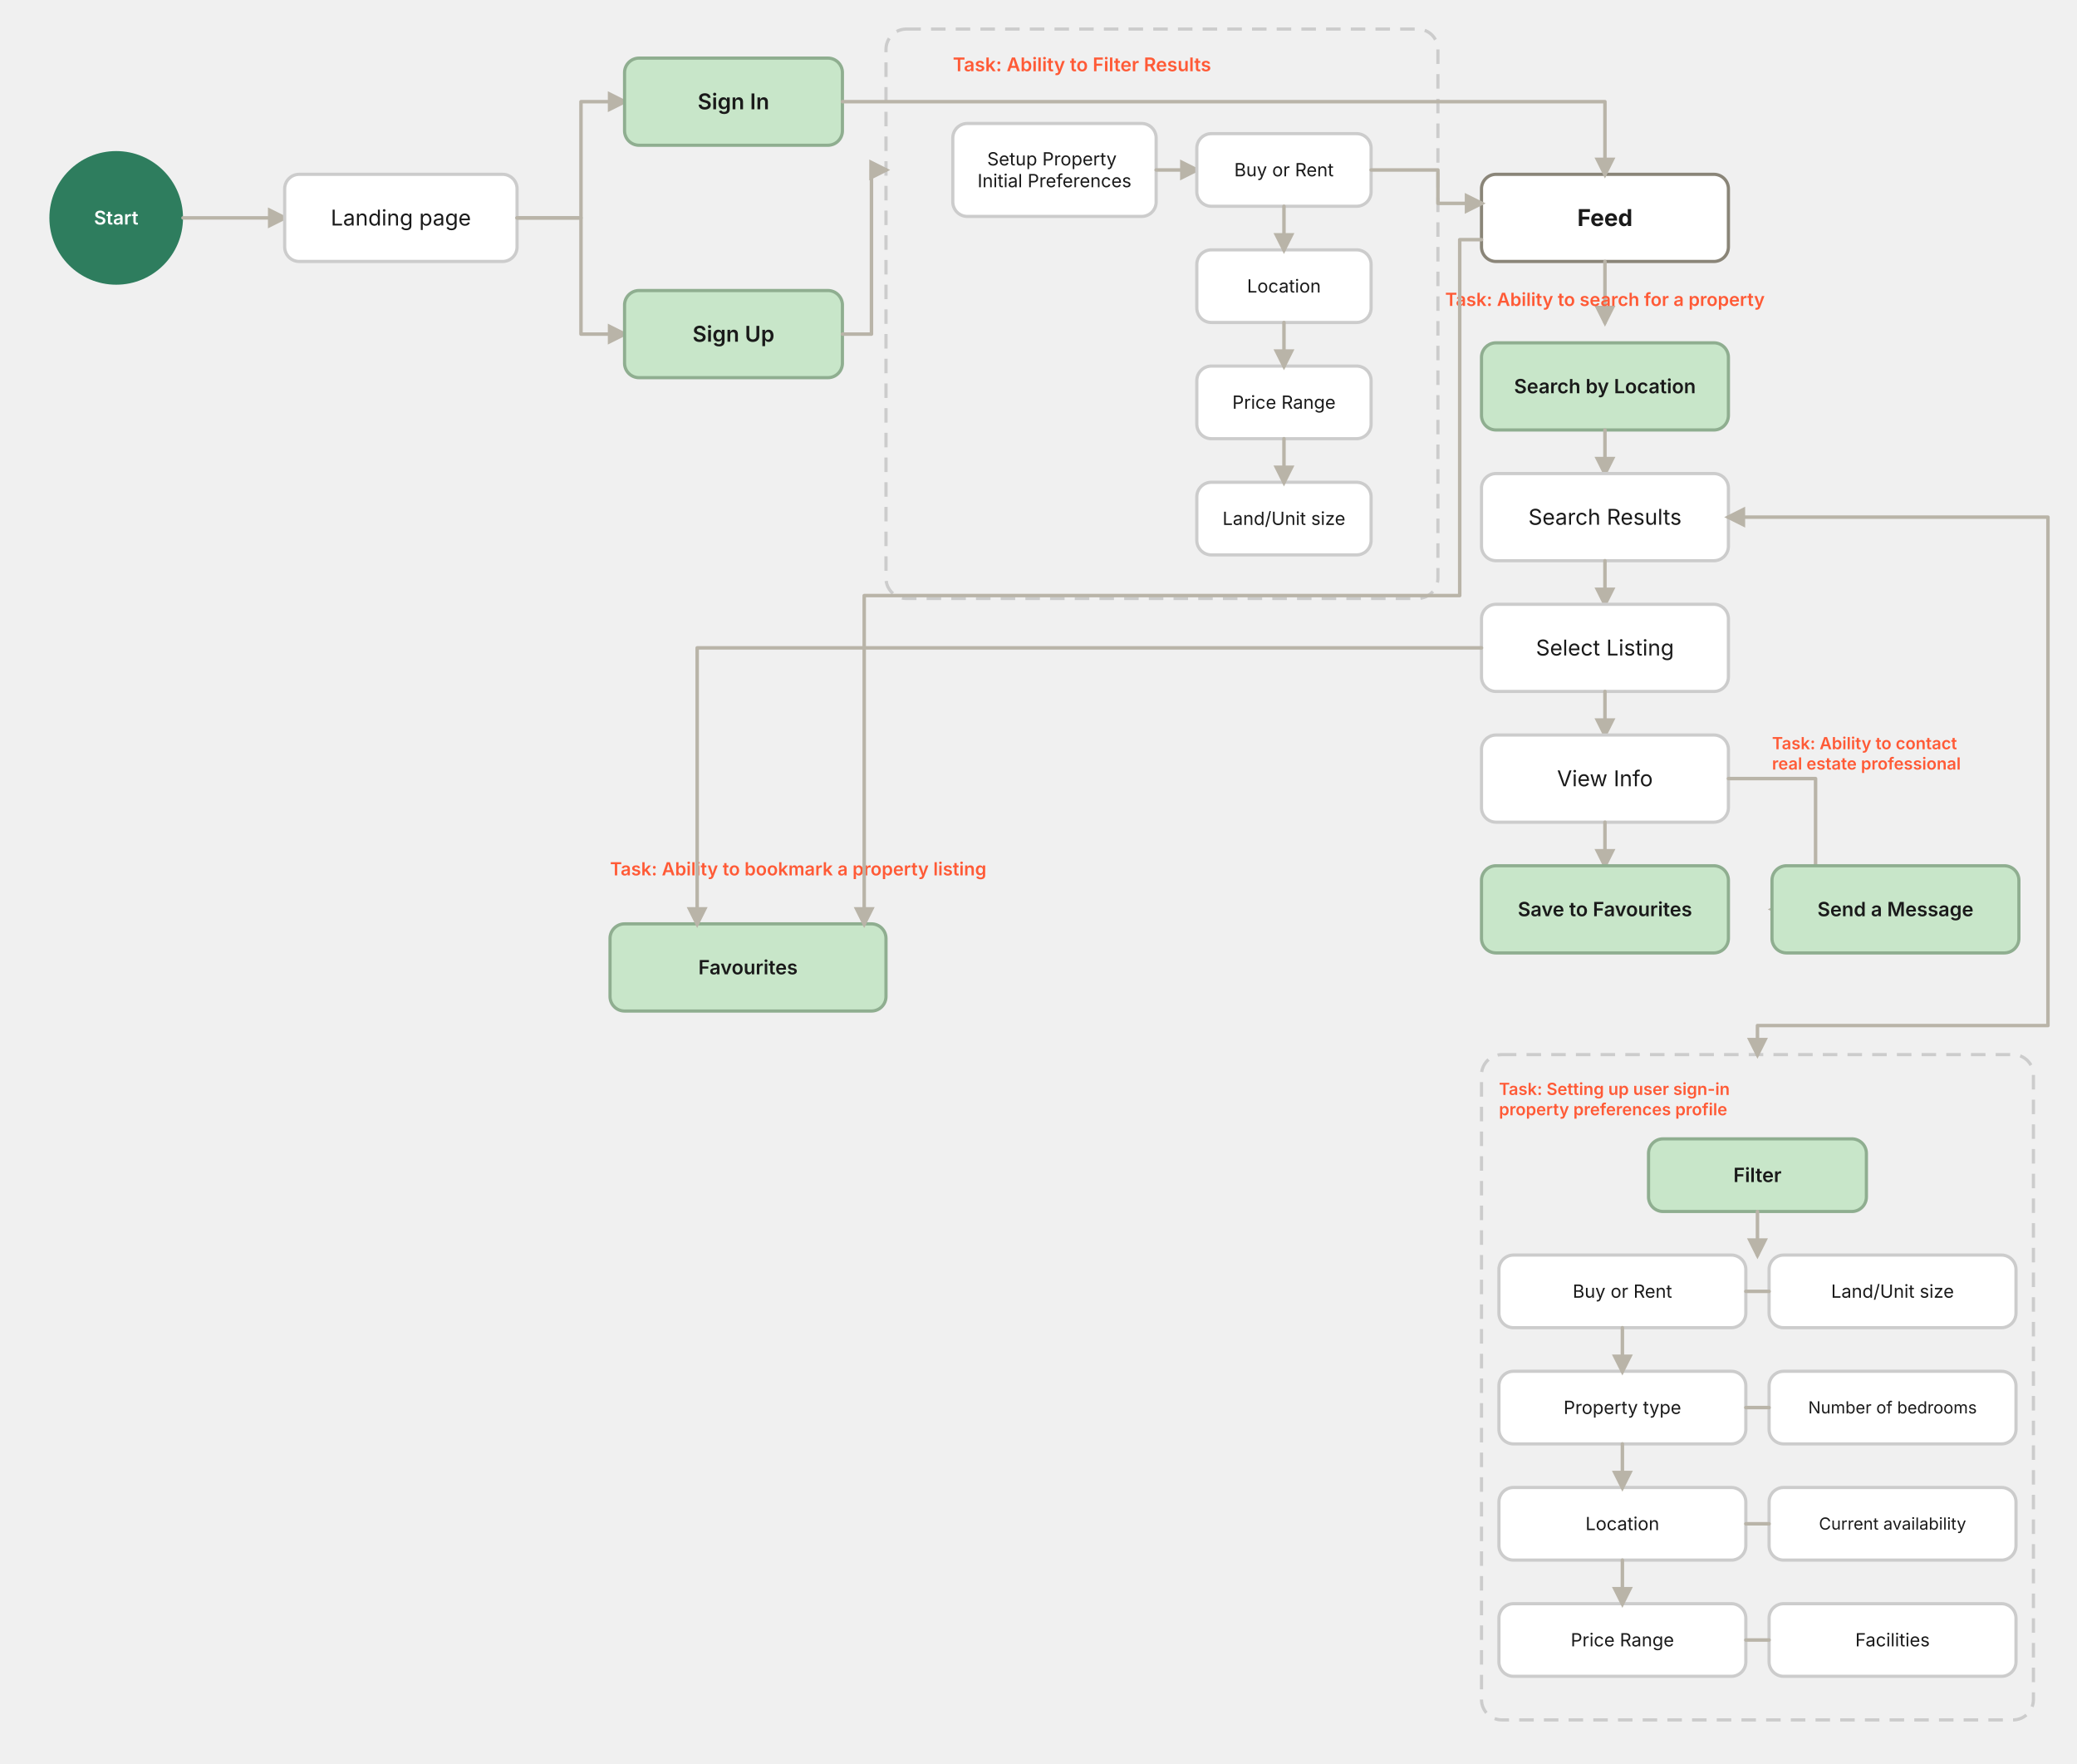
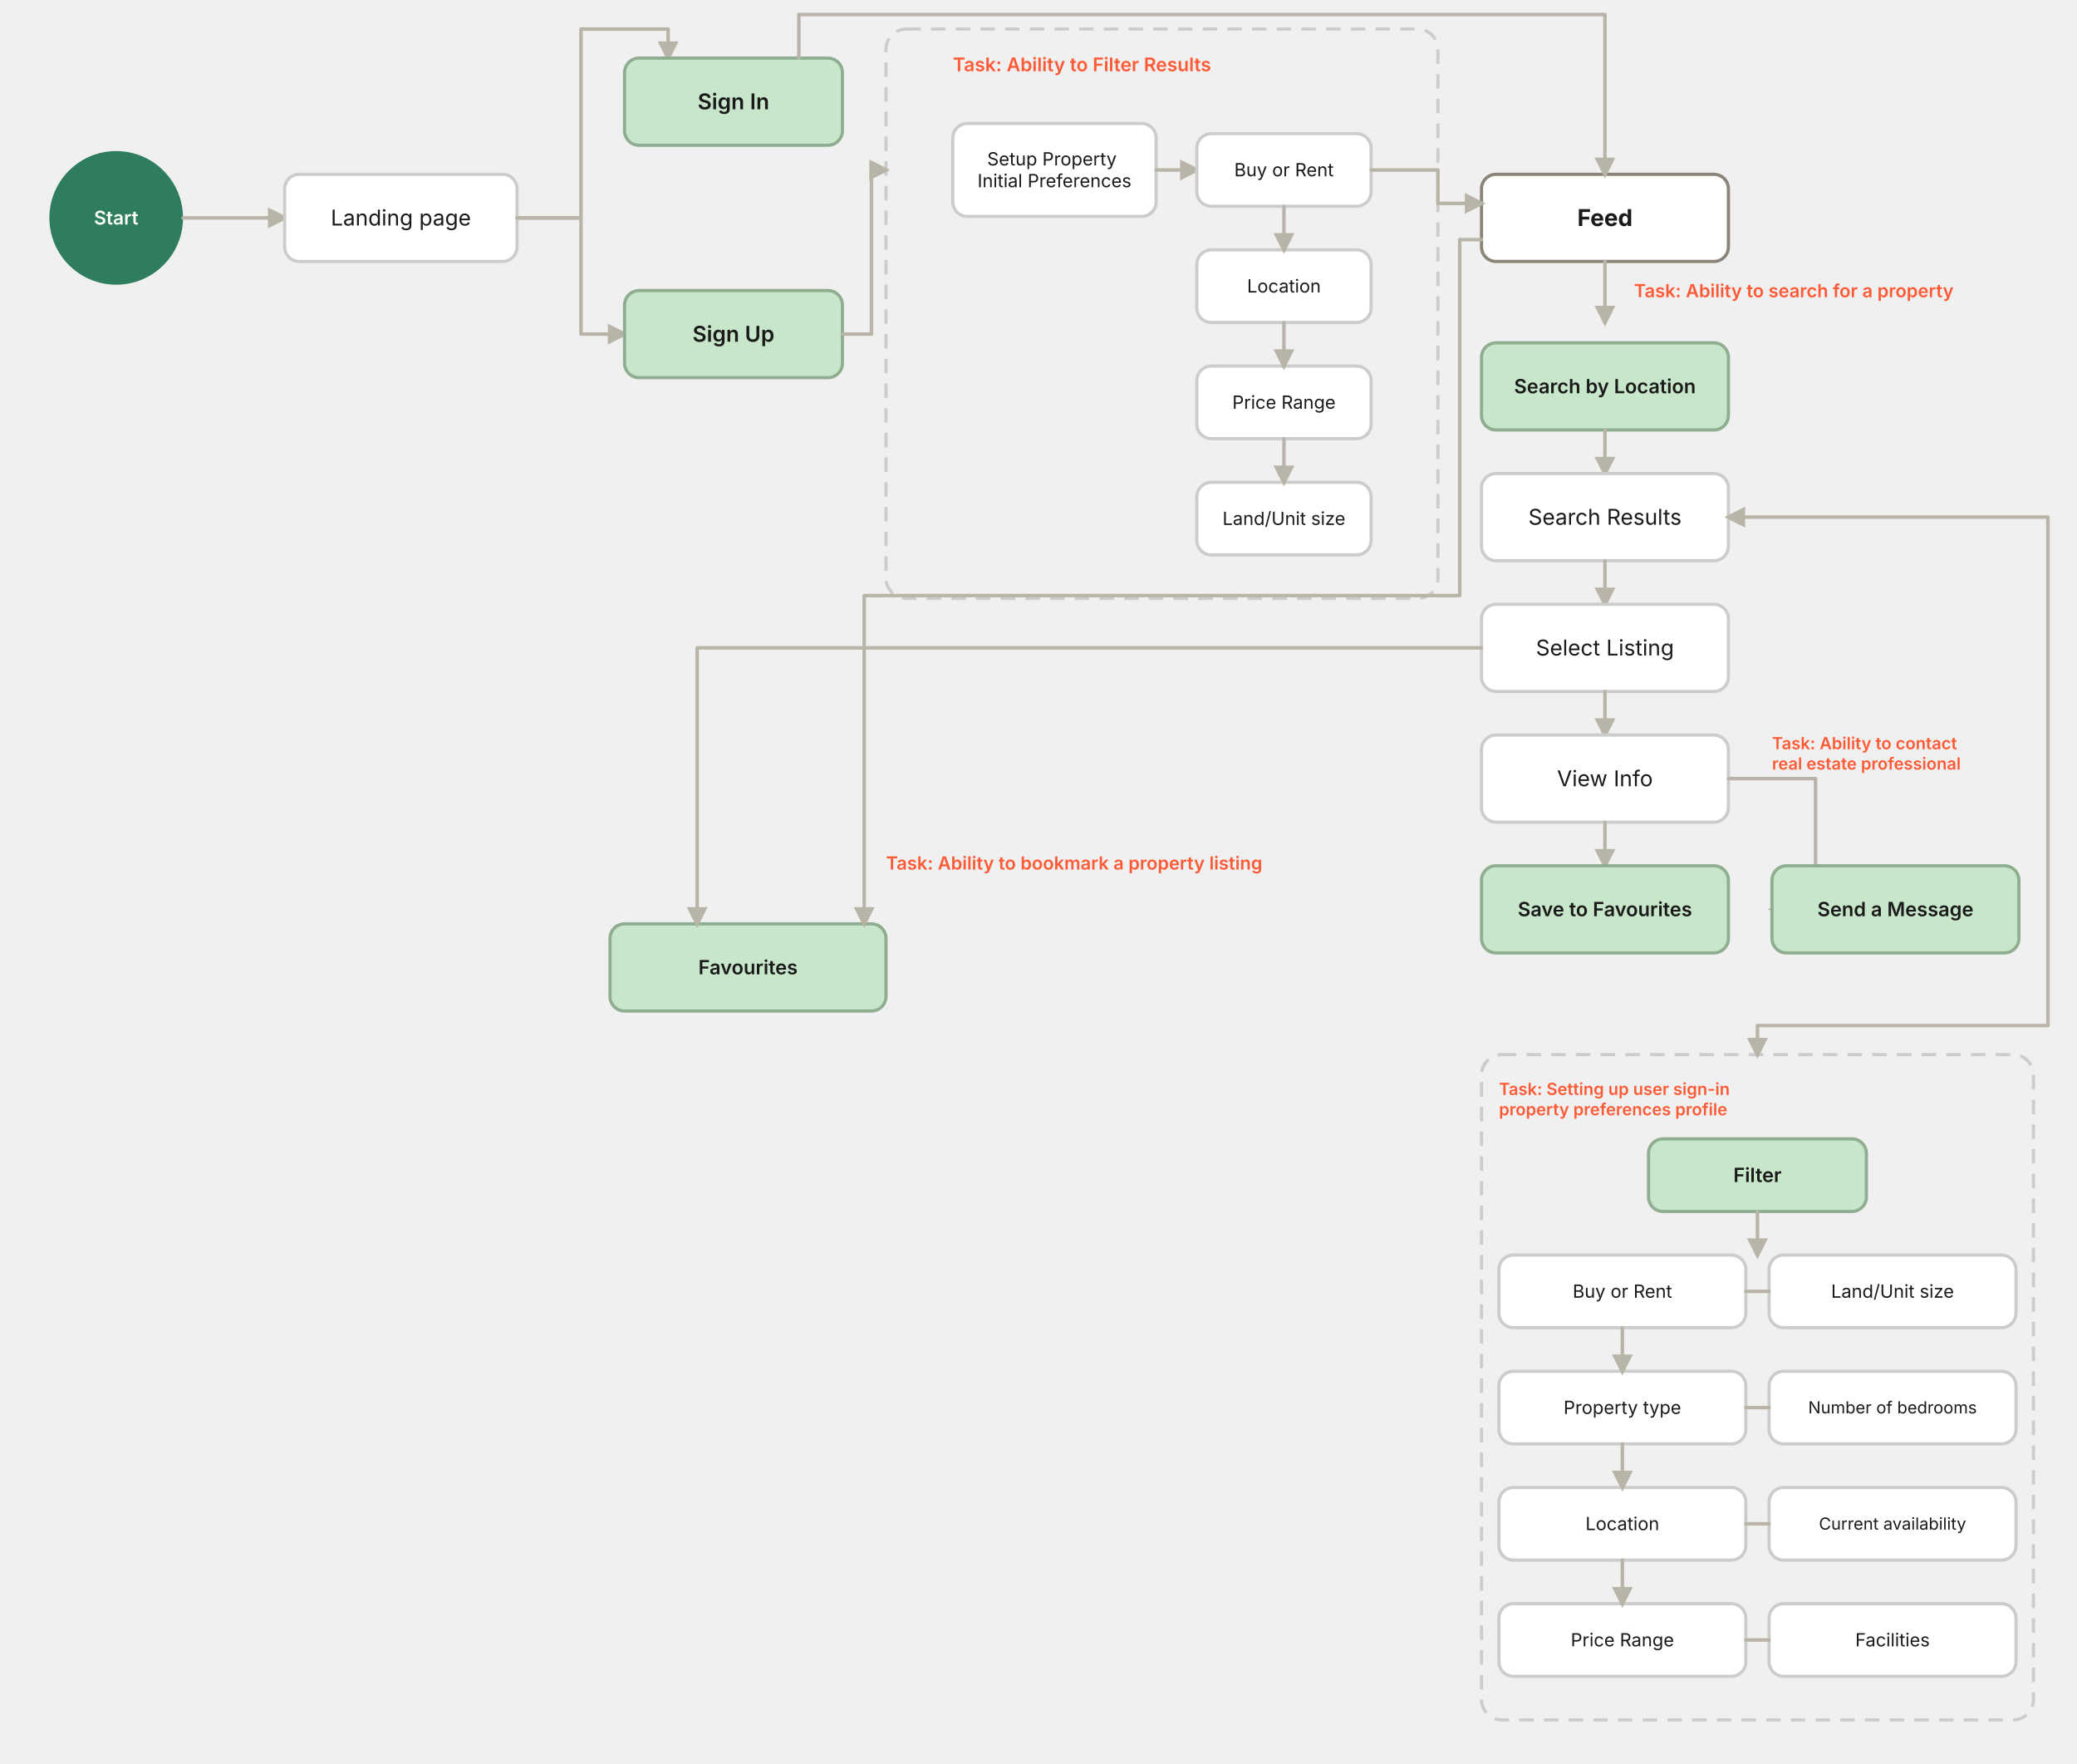
<svg xmlns="http://www.w3.org/2000/svg" width="1430" height="1214" viewBox="0 0 1430 1214" fill="none">
  <defs>
    <marker id="arrow" viewBox="0 0 10 10" refX="8" refY="5" markerWidth="6" markerHeight="6" orient="auto-start-reverse">
      <path d="M0,0 L10,5 L0,10 z" fill="#B9B4A8" />
    </marker>
  </defs>
  <circle cx="80" cy="150" r="46" fill="#2E7D5E" />
  <text text-anchor="middle" font-family="'Inter', -apple-system, system-ui, sans-serif" font-size="13" font-weight="600" fill="#fff">
    <tspan x="80" y="154.55">Start</tspan>
  </text>
  <path d="M126,150 H196" fill="none" stroke="#B9B4A8" stroke-width="2.4" stroke-linejoin="round" stroke-linecap="round" marker-end="url(#arrow)" />
  <rect x="196" y="120" width="160" height="60" rx="10" fill="#fff" stroke="#CCCCCC" stroke-width="2.2" />
  <text text-anchor="middle" font-family="'Inter', -apple-system, system-ui, sans-serif" font-size="15" font-weight="400" fill="#1a1a1a">
    <tspan x="276" y="155.25">Landing page</tspan>
  </text>
-   <path d="M356,150 H400 V70 H430" fill="none" stroke="#B9B4A8" stroke-width="2.4" stroke-linejoin="round" stroke-linecap="round" marker-end="url(#arrow)" />
+   <path d="M356,150 H400 V20 H460 V40" fill="none" stroke="#B9B4A8" stroke-width="2.4" stroke-linejoin="round" stroke-linecap="round" marker-end="url(#arrow)" />
  <path d="M356,150 H400 V230 H430" fill="none" stroke="#B9B4A8" stroke-width="2.4" stroke-linejoin="round" stroke-linecap="round" marker-end="url(#arrow)" />
  <rect x="430" y="40" width="150" height="60" rx="10" fill="#C8E6C9" stroke="#8FAE90" stroke-width="2.2" />
  <text text-anchor="middle" font-family="'Inter', -apple-system, system-ui, sans-serif" font-size="15" font-weight="600" fill="#1a1a1a">
    <tspan x="505" y="75.25">Sign In</tspan>
  </text>
  <rect x="430" y="200" width="150" height="60" rx="10" fill="#C8E6C9" stroke="#8FAE90" stroke-width="2.2" />
  <text text-anchor="middle" font-family="'Inter', -apple-system, system-ui, sans-serif" font-size="15" font-weight="600" fill="#1a1a1a">
    <tspan x="505" y="235.25">Sign Up</tspan>
  </text>
  <rect x="610" y="20" width="380" height="392" rx="14" fill="none" stroke="#CCCCCC" stroke-width="2.2" stroke-dasharray="10 7" />
  <text text-anchor="start" font-family="'Inter', -apple-system, system-ui, sans-serif" font-size="13" font-weight="600" fill="#ff5a36">
    <tspan x="656" y="49.05">Task: Ability to Filter Results</tspan>
  </text>
  <rect x="656" y="85" width="140" height="64" rx="10" fill="#fff" stroke="#CCCCCC" stroke-width="2.2" />
  <text text-anchor="middle" font-family="'Inter', -apple-system, system-ui, sans-serif" font-size="12.5" font-weight="400" fill="#1a1a1a">
    <tspan x="726" y="113.875">Setup Property</tspan>
    <tspan x="726" y="128.875">Initial Preferences</tspan>
  </text>
  <path d="M796,117 H824" fill="none" stroke="#B9B4A8" stroke-width="2.4" stroke-linejoin="round" stroke-linecap="round" marker-end="url(#arrow)" />
  <rect x="824" y="92" width="120" height="50" rx="10" fill="#fff" stroke="#CCCCCC" stroke-width="2.2" />
  <text text-anchor="middle" font-family="'Inter', -apple-system, system-ui, sans-serif" font-size="12.5" font-weight="400" fill="#1a1a1a">
    <tspan x="884" y="121.375">Buy or Rent</tspan>
  </text>
  <rect x="824" y="172" width="120" height="50" rx="10" fill="#fff" stroke="#CCCCCC" stroke-width="2.2" />
  <text text-anchor="middle" font-family="'Inter', -apple-system, system-ui, sans-serif" font-size="12.5" font-weight="400" fill="#1a1a1a">
    <tspan x="884" y="201.375">Location</tspan>
  </text>
  <path d="M884,142 V172" fill="none" stroke="#B9B4A8" stroke-width="2.4" stroke-linejoin="round" stroke-linecap="round" marker-end="url(#arrow)" />
  <rect x="824" y="252" width="120" height="50" rx="10" fill="#fff" stroke="#CCCCCC" stroke-width="2.2" />
  <text text-anchor="middle" font-family="'Inter', -apple-system, system-ui, sans-serif" font-size="12.5" font-weight="400" fill="#1a1a1a">
    <tspan x="884" y="281.375">Price Range</tspan>
  </text>
  <path d="M884,222 V252" fill="none" stroke="#B9B4A8" stroke-width="2.4" stroke-linejoin="round" stroke-linecap="round" marker-end="url(#arrow)" />
  <rect x="824" y="332" width="120" height="50" rx="10" fill="#fff" stroke="#CCCCCC" stroke-width="2.2" />
  <text text-anchor="middle" font-family="'Inter', -apple-system, system-ui, sans-serif" font-size="12.5" font-weight="400" fill="#1a1a1a">
    <tspan x="884" y="361.375">Land/Unit size</tspan>
  </text>
  <path d="M884,302 V332" fill="none" stroke="#B9B4A8" stroke-width="2.4" stroke-linejoin="round" stroke-linecap="round" marker-end="url(#arrow)" />
  <path d="M580,230 H600 V117 H610" fill="none" stroke="#B9B4A8" stroke-width="2.4" stroke-linejoin="round" stroke-linecap="round" marker-end="url(#arrow)" />
  <rect x="1020" y="120" width="170" height="60" rx="10" fill="#fff" stroke="#8a8578" stroke-width="2.2" />
  <text text-anchor="middle" font-family="'Inter', -apple-system, system-ui, sans-serif" font-size="16" font-weight="700" fill="#1a1a1a">
    <tspan x="1105" y="155.6">Feed</tspan>
  </text>
-   <path d="M580,70 H1105 V120" fill="none" stroke="#B9B4A8" stroke-width="2.4" stroke-linejoin="round" stroke-linecap="round" marker-end="url(#arrow)" />
+   <path d="M550,40 V10 H1105 V120" fill="none" stroke="#B9B4A8" stroke-width="2.4" stroke-linejoin="round" stroke-linecap="round" marker-end="url(#arrow)" />
  <path d="M944,117 H990 V140 H1020" fill="none" stroke="#B9B4A8" stroke-width="2.4" stroke-linejoin="round" stroke-linecap="round" marker-end="url(#arrow)" />
  <path d="M1105,180 V222" fill="none" stroke="#B9B4A8" stroke-width="2.4" stroke-linejoin="round" stroke-linecap="round" marker-end="url(#arrow)" />
-   <text text-anchor="middle" font-family="'Inter', -apple-system, system-ui, sans-serif" font-size="12.5" font-weight="600" fill="#ff5a36">
-     <tspan x="1105" y="210.625">Task: Ability to search for a property</tspan>
+   <text text-anchor="start" font-family="'Inter', -apple-system, system-ui, sans-serif" font-size="12.5" font-weight="600" fill="#ff5a36">
+     <tspan x="1125" y="204.625">Task: Ability to search for a property</tspan>
  </text>
  <rect x="1020" y="236" width="170" height="60" rx="10" fill="#C8E6C9" stroke="#8FAE90" stroke-width="2.2" />
  <text text-anchor="middle" font-family="'Inter', -apple-system, system-ui, sans-serif" font-size="13.5" font-weight="600" fill="#1a1a1a">
    <tspan x="1105" y="270.725">Search by Location</tspan>
  </text>
  <path d="M1105,296 V326" fill="none" stroke="#B9B4A8" stroke-width="2.4" stroke-linejoin="round" stroke-linecap="round" marker-end="url(#arrow)" />
  <rect x="1020" y="326" width="170" height="60" rx="10" fill="#fff" stroke="#CCCCCC" stroke-width="2.2" />
  <text text-anchor="middle" font-family="'Inter', -apple-system, system-ui, sans-serif" font-size="15" font-weight="400" fill="#1a1a1a">
    <tspan x="1105" y="361.25">Search Results</tspan>
  </text>
  <path d="M1105,386 V416" fill="none" stroke="#B9B4A8" stroke-width="2.4" stroke-linejoin="round" stroke-linecap="round" marker-end="url(#arrow)" />
  <rect x="1020" y="416" width="170" height="60" rx="10" fill="#fff" stroke="#CCCCCC" stroke-width="2.2" />
  <text text-anchor="middle" font-family="'Inter', -apple-system, system-ui, sans-serif" font-size="15" font-weight="400" fill="#1a1a1a">
    <tspan x="1105" y="451.25">Select Listing</tspan>
  </text>
  <path d="M1105,476 V506" fill="none" stroke="#B9B4A8" stroke-width="2.4" stroke-linejoin="round" stroke-linecap="round" marker-end="url(#arrow)" />
  <rect x="1020" y="506" width="170" height="60" rx="10" fill="#fff" stroke="#CCCCCC" stroke-width="2.2" />
  <text text-anchor="middle" font-family="'Inter', -apple-system, system-ui, sans-serif" font-size="15" font-weight="400" fill="#1a1a1a">
    <tspan x="1105" y="541.25">View Info</tspan>
  </text>
  <path d="M1105,566 V596" fill="none" stroke="#B9B4A8" stroke-width="2.4" stroke-linejoin="round" stroke-linecap="round" marker-end="url(#arrow)" />
  <rect x="1020" y="596" width="170" height="60" rx="10" fill="#C8E6C9" stroke="#8FAE90" stroke-width="2.2" />
  <text text-anchor="middle" font-family="'Inter', -apple-system, system-ui, sans-serif" font-size="13.5" font-weight="600" fill="#1a1a1a">
    <tspan x="1105" y="630.725">Save to Favourites</tspan>
  </text>
  <text text-anchor="start" font-family="'Inter', -apple-system, system-ui, sans-serif" font-size="11.5" font-weight="600" fill="#ff5a36">
    <tspan x="1220" y="515.775">Task: Ability to contact</tspan>
    <tspan x="1220" y="529.775">real estate professional</tspan>
  </text>
  <path d="M1190,536 H1250 V626 H1220" fill="none" stroke="#B9B4A8" stroke-width="2.4" stroke-linejoin="round" stroke-linecap="round" marker-end="url(#arrow)" />
  <rect x="1220" y="596" width="170" height="60" rx="10" fill="#C8E6C9" stroke="#8FAE90" stroke-width="2.2" />
  <text text-anchor="middle" font-family="'Inter', -apple-system, system-ui, sans-serif" font-size="13.5" font-weight="600" fill="#1a1a1a">
    <tspan x="1305" y="630.725">Send a Message</tspan>
  </text>
  <rect x="1020" y="726" width="380" height="458" rx="14" fill="none" stroke="#CCCCCC" stroke-width="2.2" stroke-dasharray="10 7" />
  <text text-anchor="start" font-family="'Inter', -apple-system, system-ui, sans-serif" font-size="11.5" font-weight="600" fill="#ff5a36">
    <tspan x="1032" y="753.775">Task: Setting up user sign-in</tspan>
    <tspan x="1032" y="767.775">property preferences profile</tspan>
  </text>
  <rect x="1135" y="784" width="150" height="50" rx="10" fill="#C8E6C9" stroke="#8FAE90" stroke-width="2.2" />
  <text text-anchor="middle" font-family="'Inter', -apple-system, system-ui, sans-serif" font-size="13.5" font-weight="600" fill="#1a1a1a">
    <tspan x="1210" y="813.725">Filter</tspan>
  </text>
  <path d="M1210,834 V864" fill="none" stroke="#B9B4A8" stroke-width="2.4" stroke-linejoin="round" stroke-linecap="round" marker-end="url(#arrow)" />
  <rect x="1032" y="864" width="170" height="50" rx="10" fill="#fff" stroke="#CCCCCC" stroke-width="2.2" />
  <text text-anchor="middle" font-family="'Inter', -apple-system, system-ui, sans-serif" font-size="12.5" font-weight="400" fill="#1a1a1a">
    <tspan x="1117" y="893.375">Buy or Rent</tspan>
  </text>
  <rect x="1032" y="944" width="170" height="50" rx="10" fill="#fff" stroke="#CCCCCC" stroke-width="2.2" />
  <text text-anchor="middle" font-family="'Inter', -apple-system, system-ui, sans-serif" font-size="12.5" font-weight="400" fill="#1a1a1a">
    <tspan x="1117" y="973.375">Property type</tspan>
  </text>
  <path d="M1117,914 V944" fill="none" stroke="#B9B4A8" stroke-width="2.4" stroke-linejoin="round" stroke-linecap="round" marker-end="url(#arrow)" />
  <rect x="1032" y="1024" width="170" height="50" rx="10" fill="#fff" stroke="#CCCCCC" stroke-width="2.2" />
  <text text-anchor="middle" font-family="'Inter', -apple-system, system-ui, sans-serif" font-size="12.5" font-weight="400" fill="#1a1a1a">
    <tspan x="1117" y="1053.375">Location</tspan>
  </text>
  <path d="M1117,994 V1024" fill="none" stroke="#B9B4A8" stroke-width="2.4" stroke-linejoin="round" stroke-linecap="round" marker-end="url(#arrow)" />
  <rect x="1032" y="1104" width="170" height="50" rx="10" fill="#fff" stroke="#CCCCCC" stroke-width="2.2" />
  <text text-anchor="middle" font-family="'Inter', -apple-system, system-ui, sans-serif" font-size="12.5" font-weight="400" fill="#1a1a1a">
    <tspan x="1117" y="1133.375">Price Range</tspan>
  </text>
  <path d="M1117,1074 V1104" fill="none" stroke="#B9B4A8" stroke-width="2.4" stroke-linejoin="round" stroke-linecap="round" marker-end="url(#arrow)" />
  <rect x="1218" y="864" width="170" height="50" rx="10" fill="#fff" stroke="#CCCCCC" stroke-width="2.2" />
  <text text-anchor="middle" font-family="'Inter', -apple-system, system-ui, sans-serif" font-size="12.5" font-weight="400" fill="#1a1a1a">
    <tspan x="1303" y="893.375">Land/Unit size</tspan>
  </text>
  <path d="M1202,889 H1218" fill="none" stroke="#B9B4A8" stroke-width="2.4" stroke-linejoin="round" stroke-linecap="round" />
  <rect x="1218" y="944" width="170" height="50" rx="10" fill="#fff" stroke="#CCCCCC" stroke-width="2.2" />
  <text text-anchor="middle" font-family="'Inter', -apple-system, system-ui, sans-serif" font-size="11.5" font-weight="400" fill="#1a1a1a">
    <tspan x="1303" y="973.025">Number of bedrooms</tspan>
  </text>
  <path d="M1202,969 H1218" fill="none" stroke="#B9B4A8" stroke-width="2.4" stroke-linejoin="round" stroke-linecap="round" />
  <rect x="1218" y="1024" width="170" height="50" rx="10" fill="#fff" stroke="#CCCCCC" stroke-width="2.2" />
  <text text-anchor="middle" font-family="'Inter', -apple-system, system-ui, sans-serif" font-size="11.5" font-weight="400" fill="#1a1a1a">
    <tspan x="1303" y="1053.025">Current availability</tspan>
  </text>
  <path d="M1202,1049 H1218" fill="none" stroke="#B9B4A8" stroke-width="2.4" stroke-linejoin="round" stroke-linecap="round" />
  <rect x="1218" y="1104" width="170" height="50" rx="10" fill="#fff" stroke="#CCCCCC" stroke-width="2.2" />
  <text text-anchor="middle" font-family="'Inter', -apple-system, system-ui, sans-serif" font-size="12.5" font-weight="400" fill="#1a1a1a">
    <tspan x="1303" y="1133.375">Facilities</tspan>
  </text>
  <path d="M1202,1129 H1218" fill="none" stroke="#B9B4A8" stroke-width="2.4" stroke-linejoin="round" stroke-linecap="round" />
  <path d="M1190,356 H1410 V706 H1210 V726" fill="none" stroke="#B9B4A8" stroke-width="2.4" stroke-linejoin="round" stroke-linecap="round" marker-start="url(#arrow)" marker-end="url(#arrow)" />
  <text text-anchor="start" font-family="'Inter', -apple-system, system-ui, sans-serif" font-size="12.5" font-weight="600" fill="#ff5a36">
-     <tspan x="420" y="602.625">Task: Ability to bookmark a property listing</tspan>
+     <tspan x="610" y="598.625">Task: Ability to bookmark a property listing</tspan>
  </text>
  <rect x="420" y="636" width="190" height="60" rx="10" fill="#C8E6C9" stroke="#8FAE90" stroke-width="2.2" />
  <text text-anchor="middle" font-family="'Inter', -apple-system, system-ui, sans-serif" font-size="13.5" font-weight="600" fill="#1a1a1a">
    <tspan x="515" y="670.725">Favourites</tspan>
  </text>
  <path d="M1020,165 H1005 V410 H595 V636" fill="none" stroke="#B9B4A8" stroke-width="2.4" stroke-linejoin="round" stroke-linecap="round" marker-end="url(#arrow)" />
  <path d="M1020,446 H480 V636" fill="none" stroke="#B9B4A8" stroke-width="2.4" stroke-linejoin="round" stroke-linecap="round" marker-end="url(#arrow)" />
</svg>
